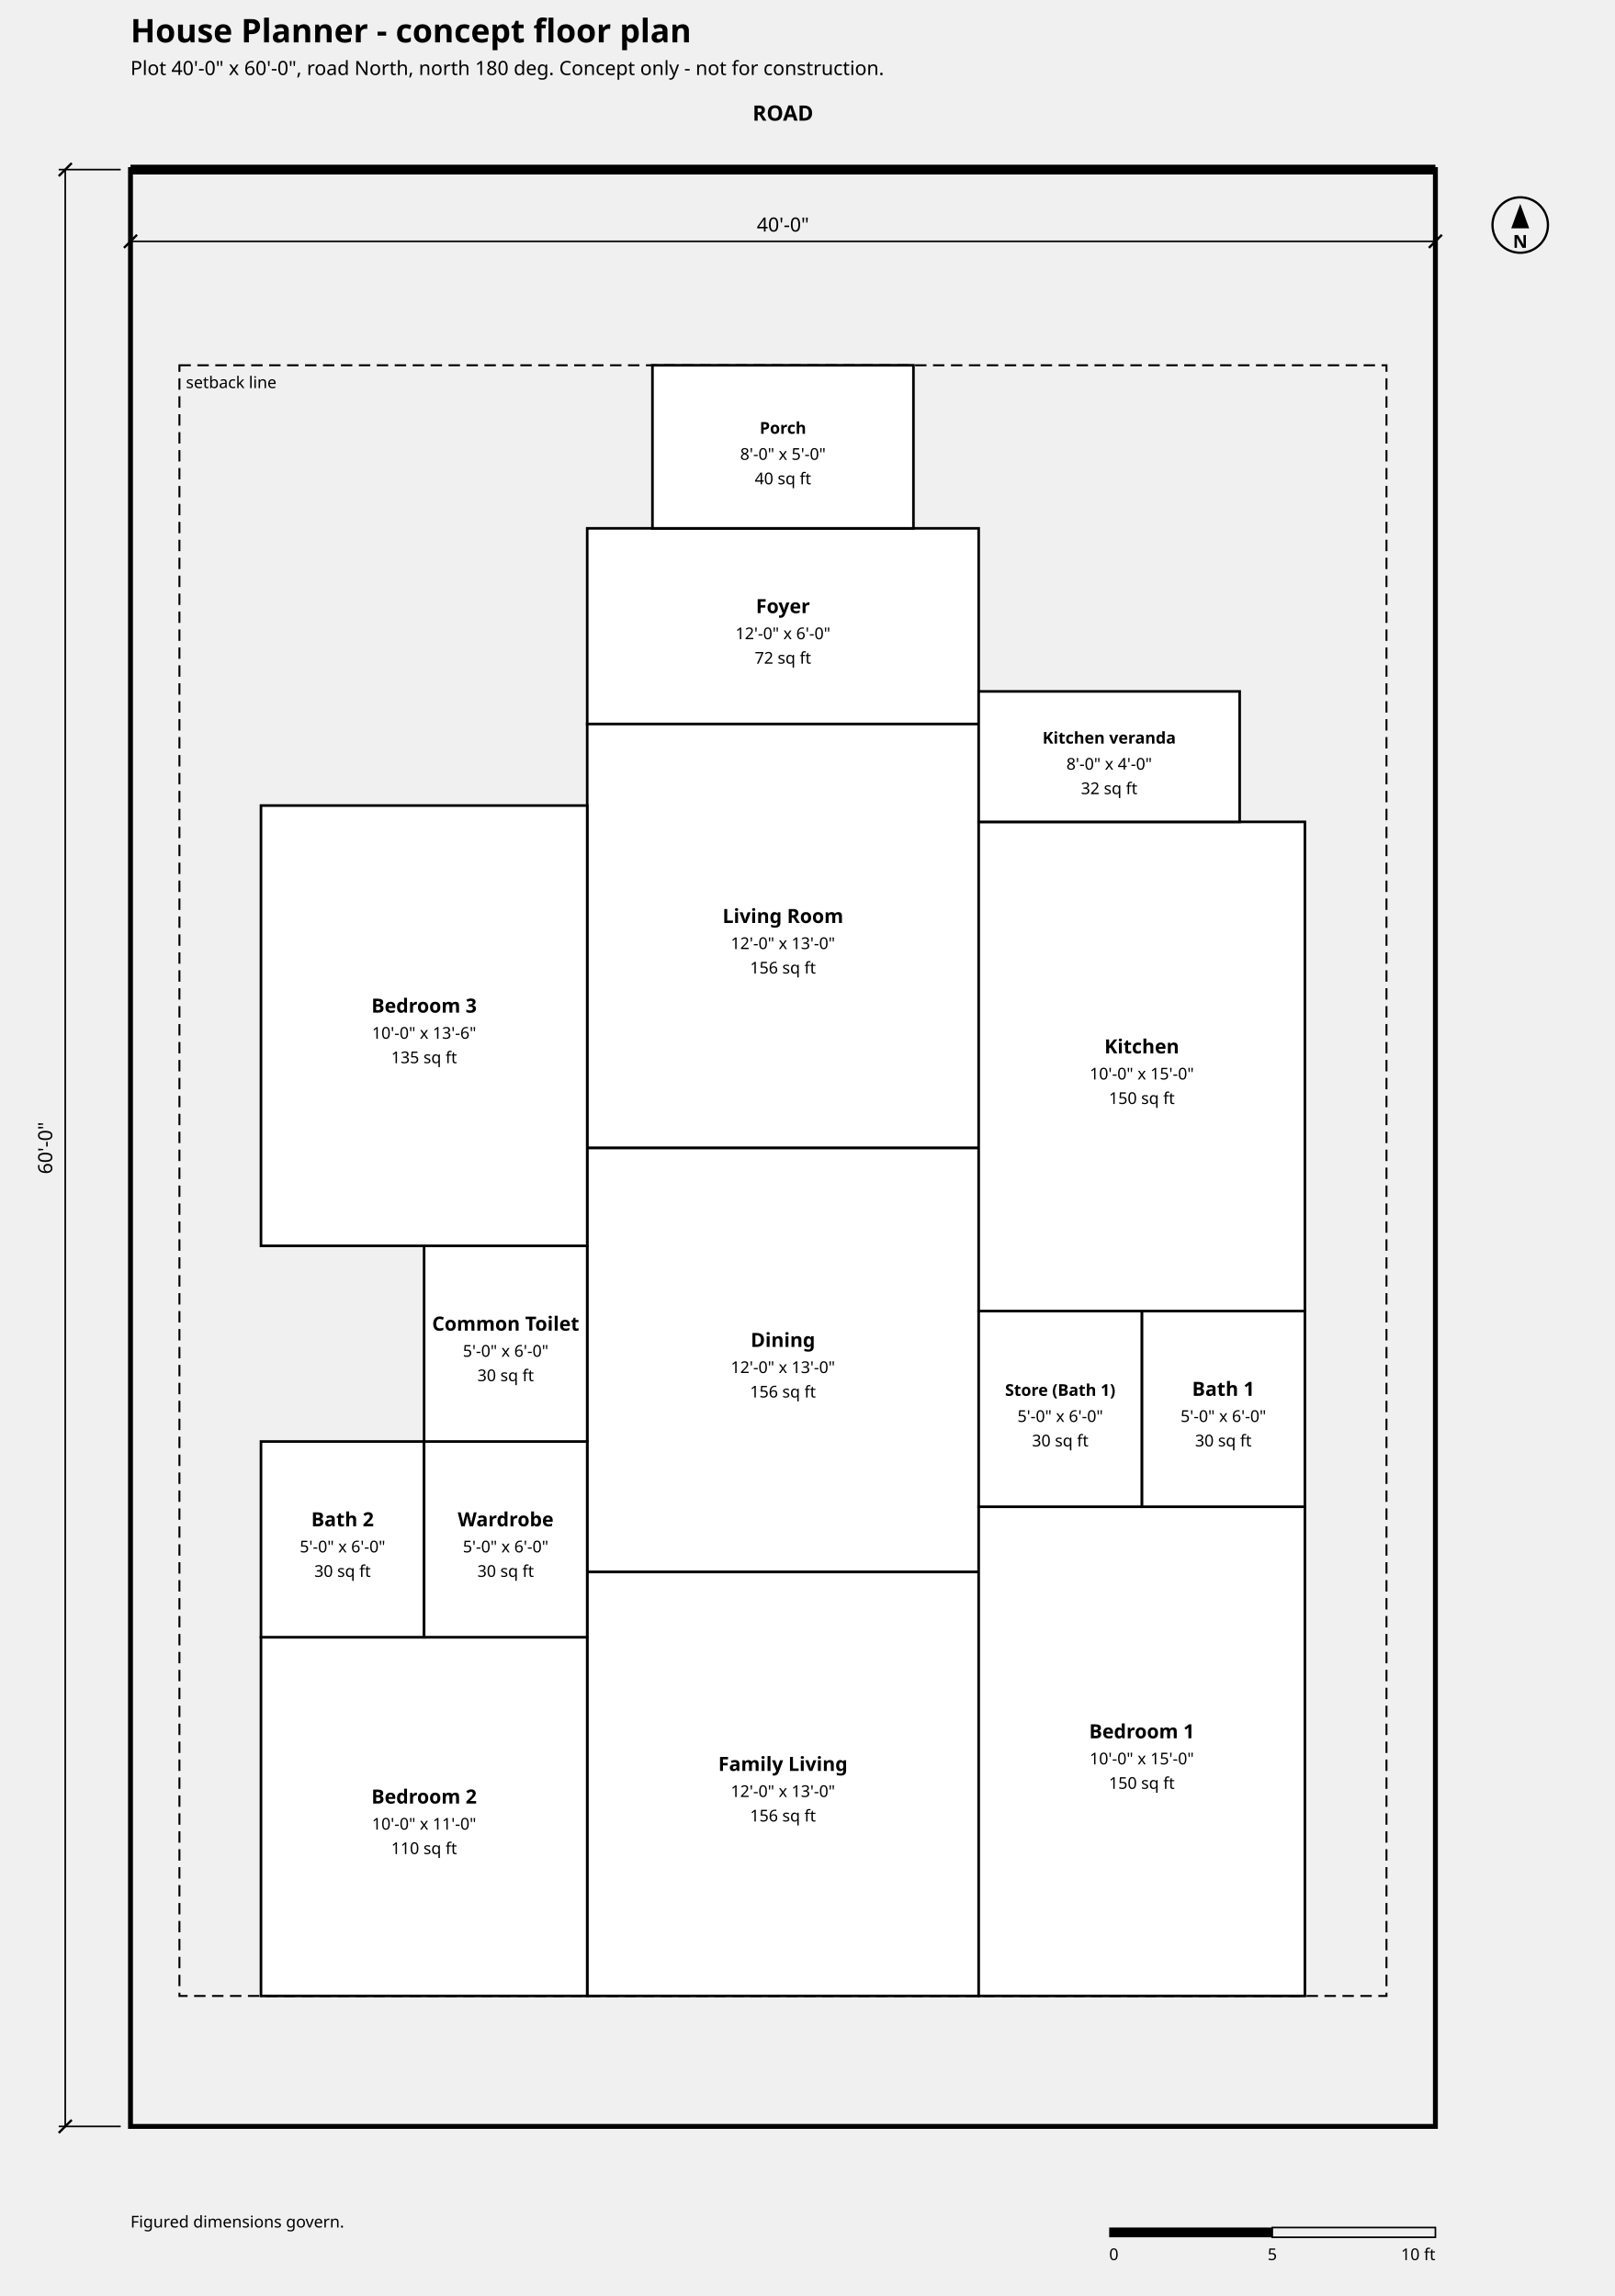
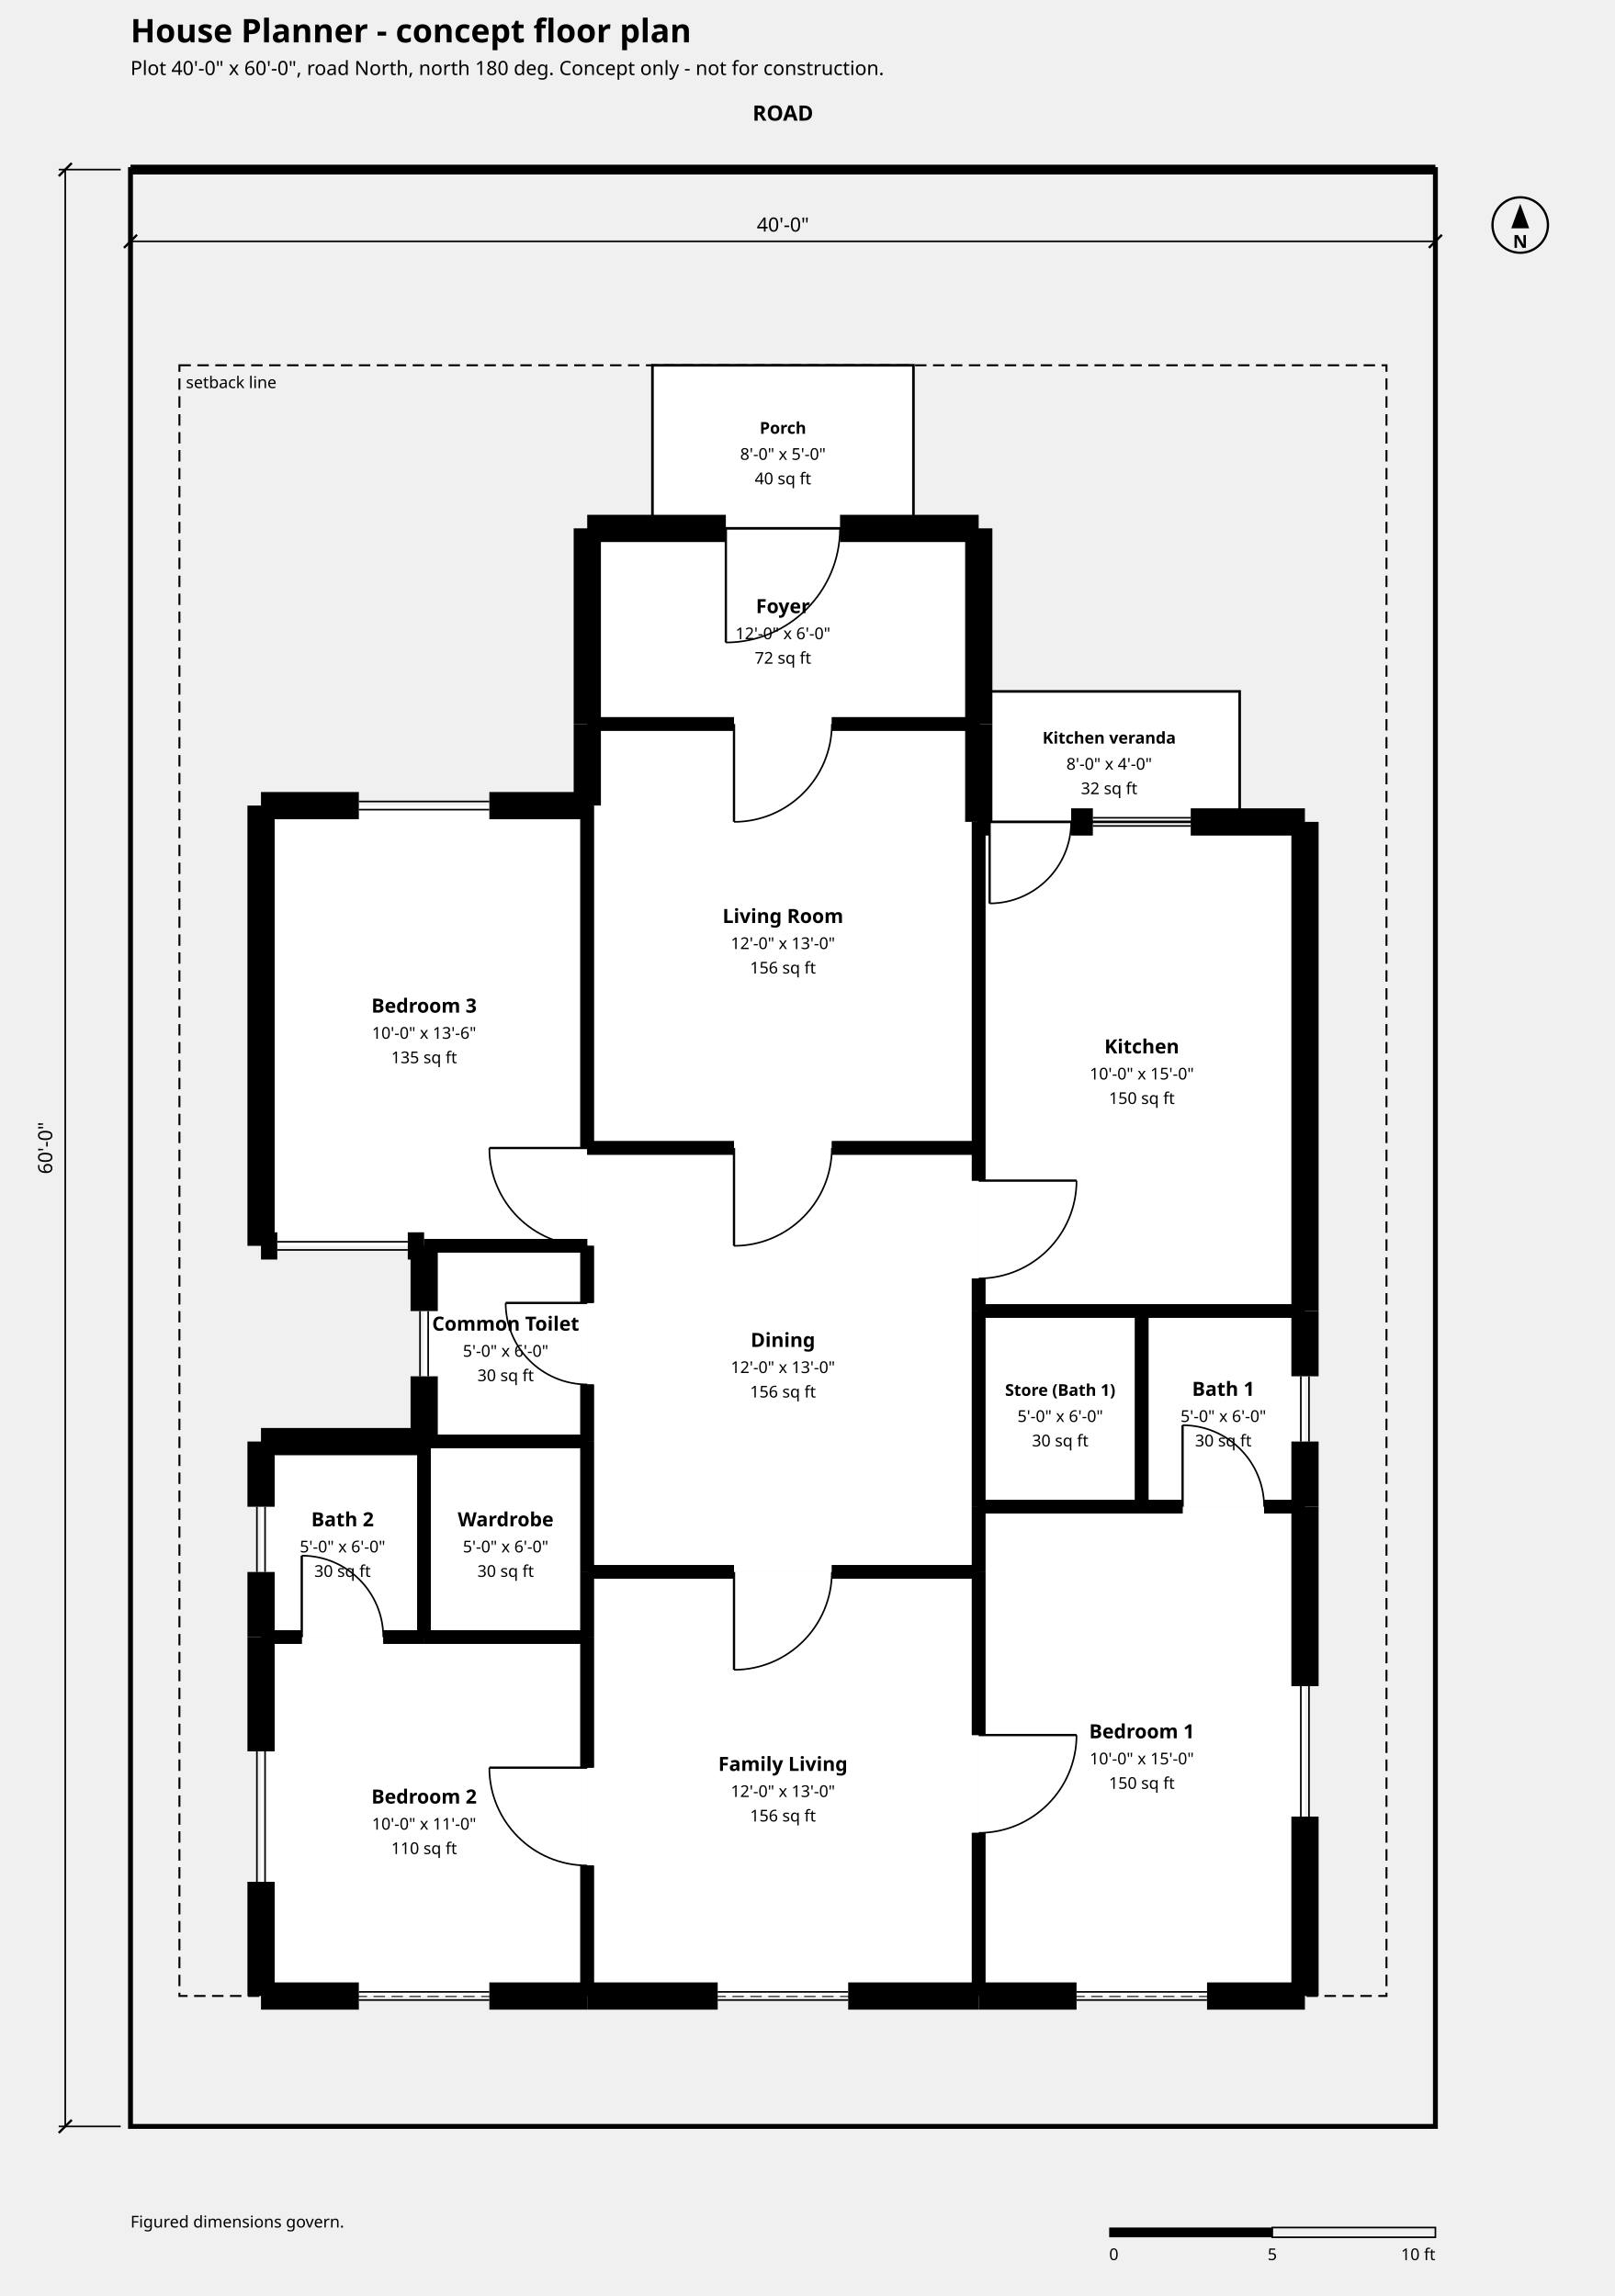
<svg xmlns="http://www.w3.org/2000/svg" viewBox="0 0 990 1408" style="width:100%;height:auto;max-width:960px;background:#fff" font-family="sans-serif">
  <text x="80" y="26" font-size="20" font-weight="bold">House Planner - concept floor plan</text>
  <text x="80" y="46" font-size="12">Plot 40'-0" x 60'-0", road North, north 180 deg. Concept only - not for construction.</text>
  <rect x="80.0" y="104.0" width="800.0" height="1200.0" fill="none" stroke="#000" stroke-width="3" />
  <rect x="110.0" y="224.0" width="740.0" height="1000.0" fill="none" stroke="#000" stroke-width="1.2" stroke-dasharray="7 4" />
  <text x="114.0" y="238.0" font-size="10">setback line</text>
  <line x1="80.0" y1="104.0" x2="880.0" y2="104.0" stroke="#000" stroke-width="6" />
  <text x="480.0" y="74.0" font-size="13" font-weight="bold" text-anchor="middle">ROAD</text>
  <g>
-     <rect x="360.0" y="324.0" width="240.0" height="120.0" fill="#fff" stroke="#000" stroke-width="1.6" />
+     <rect x="360.0" y="324.0" width="240.0" height="120.0" fill="#fff" stroke="none" />
    <text x="480.0" y="376.0" font-size="12" font-weight="bold" text-anchor="middle">Foyer</text>
    <text x="480.0" y="392.0" font-size="10" text-anchor="middle">12'-0" x 6'-0"</text>
    <text x="480.0" y="407.0" font-size="10" text-anchor="middle">72 sq ft</text>
  </g>
  <g>
-     <rect x="360.0" y="444.0" width="240.0" height="260.0" fill="#fff" stroke="#000" stroke-width="1.6" />
+     <rect x="360.0" y="444.0" width="240.0" height="260.0" fill="#fff" stroke="none" />
    <text x="480.0" y="566.0" font-size="12" font-weight="bold" text-anchor="middle">Living Room</text>
    <text x="480.0" y="582.0" font-size="10" text-anchor="middle">12'-0" x 13'-0"</text>
    <text x="480.0" y="597.0" font-size="10" text-anchor="middle">156 sq ft</text>
  </g>
  <g>
-     <rect x="360.0" y="704.0" width="240.0" height="260.0" fill="#fff" stroke="#000" stroke-width="1.6" />
+     <rect x="360.0" y="704.0" width="240.0" height="260.0" fill="#fff" stroke="none" />
    <text x="480.0" y="826.0" font-size="12" font-weight="bold" text-anchor="middle">Dining</text>
    <text x="480.0" y="842.0" font-size="10" text-anchor="middle">12'-0" x 13'-0"</text>
    <text x="480.0" y="857.0" font-size="10" text-anchor="middle">156 sq ft</text>
  </g>
  <g>
-     <rect x="360.0" y="964.0" width="240.0" height="260.0" fill="#fff" stroke="#000" stroke-width="1.6" />
+     <rect x="360.0" y="964.0" width="240.0" height="260.0" fill="#fff" stroke="none" />
    <text x="480.0" y="1086.0" font-size="12" font-weight="bold" text-anchor="middle">Family Living</text>
    <text x="480.0" y="1102.0" font-size="10" text-anchor="middle">12'-0" x 13'-0"</text>
    <text x="480.0" y="1117.0" font-size="10" text-anchor="middle">156 sq ft</text>
  </g>
  <g>
-     <rect x="160.0" y="1004.0" width="200.0" height="220.0" fill="#fff" stroke="#000" stroke-width="1.6" />
+     <rect x="160.0" y="1004.0" width="200.0" height="220.0" fill="#fff" stroke="none" />
    <text x="260.0" y="1106.0" font-size="12" font-weight="bold" text-anchor="middle">Bedroom 2</text>
    <text x="260.0" y="1122.0" font-size="10" text-anchor="middle">10'-0" x 11'-0"</text>
    <text x="260.0" y="1137.0" font-size="10" text-anchor="middle">110 sq ft</text>
  </g>
  <g>
-     <rect x="160.0" y="884.0" width="100.0" height="120.0" fill="#fff" stroke="#000" stroke-width="1.6" />
+     <rect x="160.0" y="884.0" width="100.0" height="120.0" fill="#fff" stroke="none" />
    <text x="210.0" y="936.0" font-size="12" font-weight="bold" text-anchor="middle">Bath 2</text>
    <text x="210.0" y="952.0" font-size="10" text-anchor="middle">5'-0" x 6'-0"</text>
    <text x="210.0" y="967.0" font-size="10" text-anchor="middle">30 sq ft</text>
  </g>
  <g>
-     <rect x="260.0" y="884.0" width="100.0" height="120.0" fill="#fff" stroke="#000" stroke-width="1.6" />
+     <rect x="260.0" y="884.0" width="100.0" height="120.0" fill="#fff" stroke="none" />
    <text x="310.0" y="936.0" font-size="12" font-weight="bold" text-anchor="middle">Wardrobe</text>
    <text x="310.0" y="952.0" font-size="10" text-anchor="middle">5'-0" x 6'-0"</text>
    <text x="310.0" y="967.0" font-size="10" text-anchor="middle">30 sq ft</text>
  </g>
  <g>
-     <rect x="260.0" y="764.0" width="100.0" height="120.0" fill="#fff" stroke="#000" stroke-width="1.6" />
+     <rect x="260.0" y="764.0" width="100.0" height="120.0" fill="#fff" stroke="none" />
    <text x="310.0" y="816.0" font-size="12" font-weight="bold" text-anchor="middle">Common Toilet</text>
    <text x="310.0" y="832.0" font-size="10" text-anchor="middle">5'-0" x 6'-0"</text>
    <text x="310.0" y="847.0" font-size="10" text-anchor="middle">30 sq ft</text>
  </g>
  <g>
-     <rect x="160.0" y="494.0" width="200.0" height="270.0" fill="#fff" stroke="#000" stroke-width="1.6" />
+     <rect x="160.0" y="494.0" width="200.0" height="270.0" fill="#fff" stroke="none" />
    <text x="260.0" y="621.0" font-size="12" font-weight="bold" text-anchor="middle">Bedroom 3</text>
    <text x="260.0" y="637.0" font-size="10" text-anchor="middle">10'-0" x 13'-6"</text>
    <text x="260.0" y="652.0" font-size="10" text-anchor="middle">135 sq ft</text>
  </g>
  <g>
-     <rect x="600.0" y="924.0" width="200.0" height="300.0" fill="#fff" stroke="#000" stroke-width="1.6" />
+     <rect x="600.0" y="924.0" width="200.0" height="300.0" fill="#fff" stroke="none" />
    <text x="700.0" y="1066.0" font-size="12" font-weight="bold" text-anchor="middle">Bedroom 1</text>
    <text x="700.0" y="1082.0" font-size="10" text-anchor="middle">10'-0" x 15'-0"</text>
    <text x="700.0" y="1097.0" font-size="10" text-anchor="middle">150 sq ft</text>
  </g>
  <g>
-     <rect x="700.0" y="804.0" width="100.0" height="120.0" fill="#fff" stroke="#000" stroke-width="1.6" />
+     <rect x="700.0" y="804.0" width="100.0" height="120.0" fill="#fff" stroke="none" />
    <text x="750.0" y="856.0" font-size="12" font-weight="bold" text-anchor="middle">Bath 1</text>
    <text x="750.0" y="872.0" font-size="10" text-anchor="middle">5'-0" x 6'-0"</text>
    <text x="750.0" y="887.0" font-size="10" text-anchor="middle">30 sq ft</text>
  </g>
  <g>
-     <rect x="600.0" y="804.0" width="100.0" height="120.0" fill="#fff" stroke="#000" stroke-width="1.6" />
+     <rect x="600.0" y="804.0" width="100.0" height="120.0" fill="#fff" stroke="none" />
    <text x="650.0" y="856.0" font-size="10" font-weight="bold" text-anchor="middle">Store (Bath 1)</text>
    <text x="650.0" y="872.0" font-size="10" text-anchor="middle">5'-0" x 6'-0"</text>
    <text x="650.0" y="887.0" font-size="10" text-anchor="middle">30 sq ft</text>
  </g>
  <g>
-     <rect x="600.0" y="504.0" width="200.0" height="300.0" fill="#fff" stroke="#000" stroke-width="1.6" />
+     <rect x="600.0" y="504.0" width="200.0" height="300.0" fill="#fff" stroke="none" />
    <text x="700.0" y="646.0" font-size="12" font-weight="bold" text-anchor="middle">Kitchen</text>
    <text x="700.0" y="662.0" font-size="10" text-anchor="middle">10'-0" x 15'-0"</text>
    <text x="700.0" y="677.0" font-size="10" text-anchor="middle">150 sq ft</text>
  </g>
  <g>
    <rect x="400.0" y="224.0" width="160.0" height="100.0" fill="#fff" stroke="#000" stroke-width="1.6" />
    <text x="480.0" y="266.0" font-size="10" font-weight="bold" text-anchor="middle">Porch</text>
    <text x="480.0" y="282.0" font-size="10" text-anchor="middle">8'-0" x 5'-0"</text>
    <text x="480.0" y="297.0" font-size="10" text-anchor="middle">40 sq ft</text>
  </g>
  <g>
    <rect x="600.0" y="424.0" width="160.0" height="80.0" fill="#fff" stroke="#000" stroke-width="1.6" />
    <text x="680.0" y="456.0" font-size="10" font-weight="bold" text-anchor="middle">Kitchen veranda</text>
    <text x="680.0" y="472.0" font-size="10" text-anchor="middle">8'-0" x 4'-0"</text>
    <text x="680.0" y="487.0" font-size="10" text-anchor="middle">32 sq ft</text>
  </g>
+   <rect x="360.0" y="439.8" width="90.0" height="8.3" fill="#000" stroke="none" />
+   <rect x="510.0" y="439.8" width="90.0" height="8.3" fill="#000" stroke="none" />
+   <rect x="360.0" y="315.7" width="85.0" height="16.7" fill="#000" stroke="none" />
+   <rect x="515.0" y="315.7" width="85.0" height="16.7" fill="#000" stroke="none" />
+   <rect x="591.7" y="324.0" width="16.7" height="120.0" fill="#000" stroke="none" />
+   <rect x="351.7" y="324.0" width="16.7" height="120.0" fill="#000" stroke="none" />
+   <rect x="360.0" y="699.8" width="90.0" height="8.3" fill="#000" stroke="none" />
+   <rect x="510.0" y="699.8" width="90.0" height="8.3" fill="#000" stroke="none" />
+   <rect x="360.0" y="439.8" width="90.0" height="8.3" fill="#000" stroke="none" />
+   <rect x="510.0" y="439.8" width="90.0" height="8.3" fill="#000" stroke="none" />
+   <rect x="591.7" y="444.0" width="16.7" height="60.0" fill="#000" stroke="none" />
+   <rect x="595.8" y="504.0" width="8.3" height="200.0" fill="#000" stroke="none" />
+   <rect x="351.7" y="444.0" width="16.7" height="50.0" fill="#000" stroke="none" />
+   <rect x="355.8" y="494.0" width="8.3" height="210.0" fill="#000" stroke="none" />
+   <rect x="360.0" y="959.8" width="90.0" height="8.3" fill="#000" stroke="none" />
+   <rect x="510.0" y="959.8" width="90.0" height="8.3" fill="#000" stroke="none" />
+   <rect x="360.0" y="699.8" width="90.0" height="8.3" fill="#000" stroke="none" />
+   <rect x="510.0" y="699.8" width="90.0" height="8.3" fill="#000" stroke="none" />
+   <rect x="595.8" y="924.0" width="8.3" height="40.0" fill="#000" stroke="none" />
+   <rect x="595.8" y="804.0" width="8.3" height="120.0" fill="#000" stroke="none" />
+   <rect x="595.8" y="704.0" width="8.3" height="20.0" fill="#000" stroke="none" />
+   <rect x="595.8" y="784.0" width="8.3" height="20.0" fill="#000" stroke="none" />
+   <rect x="355.8" y="884.0" width="8.3" height="80.0" fill="#000" stroke="none" />
+   <rect x="355.8" y="764.0" width="8.3" height="35.0" fill="#000" stroke="none" />
+   <rect x="355.8" y="849.0" width="8.3" height="35.0" fill="#000" stroke="none" />
+   <rect x="360.0" y="1215.7" width="80.0" height="16.7" fill="#000" stroke="none" />
+   <rect x="520.0" y="1215.7" width="80.0" height="16.7" fill="#000" stroke="none" />
+   <rect x="360.0" y="959.8" width="90.0" height="8.3" fill="#000" stroke="none" />
+   <rect x="510.0" y="959.8" width="90.0" height="8.3" fill="#000" stroke="none" />
+   <rect x="595.8" y="964.0" width="8.3" height="100.0" fill="#000" stroke="none" />
+   <rect x="595.8" y="1124.0" width="8.3" height="100.0" fill="#000" stroke="none" />
+   <rect x="355.8" y="1004.0" width="8.3" height="80.0" fill="#000" stroke="none" />
+   <rect x="355.8" y="1144.0" width="8.3" height="80.0" fill="#000" stroke="none" />
+   <rect x="355.8" y="964.0" width="8.3" height="40.0" fill="#000" stroke="none" />
+   <rect x="160.0" y="1215.7" width="60.0" height="16.7" fill="#000" stroke="none" />
+   <rect x="300.0" y="1215.7" width="60.0" height="16.7" fill="#000" stroke="none" />
+   <rect x="160.0" y="999.8" width="25.0" height="8.3" fill="#000" stroke="none" />
+   <rect x="235.0" y="999.8" width="25.0" height="8.3" fill="#000" stroke="none" />
+   <rect x="260.0" y="999.8" width="100.0" height="8.3" fill="#000" stroke="none" />
+   <rect x="355.8" y="1004.0" width="8.3" height="80.0" fill="#000" stroke="none" />
+   <rect x="355.8" y="1144.0" width="8.3" height="80.0" fill="#000" stroke="none" />
+   <rect x="151.7" y="1004.0" width="16.7" height="70.0" fill="#000" stroke="none" />
+   <rect x="151.7" y="1154.0" width="16.7" height="70.0" fill="#000" stroke="none" />
+   <rect x="160.0" y="999.8" width="25.0" height="8.3" fill="#000" stroke="none" />
+   <rect x="235.0" y="999.8" width="25.0" height="8.3" fill="#000" stroke="none" />
+   <rect x="160.0" y="875.7" width="100.0" height="16.7" fill="#000" stroke="none" />
+   <rect x="255.8" y="884.0" width="8.3" height="120.0" fill="#000" stroke="none" />
+   <rect x="151.7" y="884.0" width="16.7" height="40.0" fill="#000" stroke="none" />
+   <rect x="151.7" y="964.0" width="16.7" height="40.0" fill="#000" stroke="none" />
+   <rect x="260.0" y="999.8" width="100.0" height="8.3" fill="#000" stroke="none" />
+   <rect x="260.0" y="879.8" width="100.0" height="8.3" fill="#000" stroke="none" />
+   <rect x="355.8" y="884.0" width="8.3" height="80.0" fill="#000" stroke="none" />
+   <rect x="355.8" y="964.0" width="8.3" height="40.0" fill="#000" stroke="none" />
+   <rect x="255.8" y="884.0" width="8.3" height="120.0" fill="#000" stroke="none" />
+   <rect x="260.0" y="879.8" width="100.0" height="8.3" fill="#000" stroke="none" />
+   <rect x="260.0" y="759.8" width="100.0" height="8.3" fill="#000" stroke="none" />
+   <rect x="355.8" y="764.0" width="8.3" height="35.0" fill="#000" stroke="none" />
+   <rect x="355.8" y="849.0" width="8.3" height="35.0" fill="#000" stroke="none" />
+   <rect x="251.7" y="764.0" width="16.7" height="40.0" fill="#000" stroke="none" />
+   <rect x="251.7" y="844.0" width="16.7" height="40.0" fill="#000" stroke="none" />
+   <rect x="160.0" y="755.7" width="10.0" height="16.7" fill="#000" stroke="none" />
+   <rect x="250.0" y="755.7" width="10.0" height="16.7" fill="#000" stroke="none" />
+   <rect x="260.0" y="759.8" width="100.0" height="8.3" fill="#000" stroke="none" />
+   <rect x="160.0" y="485.7" width="60.0" height="16.7" fill="#000" stroke="none" />
+   <rect x="300.0" y="485.7" width="60.0" height="16.7" fill="#000" stroke="none" />
+   <rect x="355.8" y="494.0" width="8.3" height="210.0" fill="#000" stroke="none" />
+   <rect x="151.7" y="494.0" width="16.7" height="270.0" fill="#000" stroke="none" />
+   <rect x="600.0" y="1215.7" width="60.0" height="16.7" fill="#000" stroke="none" />
+   <rect x="740.0" y="1215.7" width="60.0" height="16.7" fill="#000" stroke="none" />
+   <rect x="700.0" y="919.8" width="25.0" height="8.3" fill="#000" stroke="none" />
+   <rect x="775.0" y="919.8" width="25.0" height="8.3" fill="#000" stroke="none" />
+   <rect x="600.0" y="919.8" width="100.0" height="8.3" fill="#000" stroke="none" />
+   <rect x="791.7" y="924.0" width="16.7" height="110.0" fill="#000" stroke="none" />
+   <rect x="791.7" y="1114.0" width="16.7" height="110.0" fill="#000" stroke="none" />
+   <rect x="595.8" y="924.0" width="8.3" height="40.0" fill="#000" stroke="none" />
+   <rect x="595.8" y="964.0" width="8.3" height="100.0" fill="#000" stroke="none" />
+   <rect x="595.8" y="1124.0" width="8.3" height="100.0" fill="#000" stroke="none" />
+   <rect x="700.0" y="919.8" width="25.0" height="8.3" fill="#000" stroke="none" />
+   <rect x="775.0" y="919.8" width="25.0" height="8.3" fill="#000" stroke="none" />
+   <rect x="700.0" y="799.8" width="100.0" height="8.3" fill="#000" stroke="none" />
+   <rect x="791.7" y="804.0" width="16.7" height="40.0" fill="#000" stroke="none" />
+   <rect x="791.7" y="884.0" width="16.7" height="40.0" fill="#000" stroke="none" />
+   <rect x="695.8" y="804.0" width="8.3" height="120.0" fill="#000" stroke="none" />
+   <rect x="600.0" y="919.8" width="100.0" height="8.3" fill="#000" stroke="none" />
+   <rect x="600.0" y="799.8" width="100.0" height="8.3" fill="#000" stroke="none" />
+   <rect x="695.8" y="804.0" width="8.3" height="120.0" fill="#000" stroke="none" />
+   <rect x="595.8" y="804.0" width="8.3" height="120.0" fill="#000" stroke="none" />
+   <rect x="700.0" y="799.8" width="100.0" height="8.3" fill="#000" stroke="none" />
+   <rect x="600.0" y="799.8" width="100.0" height="8.3" fill="#000" stroke="none" />
+   <rect x="600.0" y="495.7" width="6.7" height="16.7" fill="#000" stroke="none" />
+   <rect x="656.7" y="495.7" width="13.3" height="16.7" fill="#000" stroke="none" />
+   <rect x="730.0" y="495.7" width="70.0" height="16.7" fill="#000" stroke="none" />
+   <rect x="791.7" y="504.0" width="16.7" height="300.0" fill="#000" stroke="none" />
+   <rect x="595.8" y="504.0" width="8.3" height="200.0" fill="#000" stroke="none" />
+   <rect x="595.8" y="704.0" width="8.3" height="20.0" fill="#000" stroke="none" />
+   <rect x="595.8" y="784.0" width="8.3" height="20.0" fill="#000" stroke="none" />
+   <line x1="445.0" y1="324.0" x2="445.0" y2="394.0" stroke="#000" stroke-width="1.4" />
+   <path d="M 445.0 394.0 A 70.0 70.0 0 0 0 515.0 324.0" fill="none" stroke="#000" stroke-width="1" />
+   <line x1="450.0" y1="444.0" x2="450.0" y2="504.0" stroke="#000" stroke-width="1.4" />
+   <path d="M 450.0 504.0 A 60.0 60.0 0 0 0 510.0 444.0" fill="none" stroke="#000" stroke-width="1" />
+   <line x1="450.0" y1="704.0" x2="450.0" y2="764.0" stroke="#000" stroke-width="1.4" />
+   <path d="M 450.0 764.0 A 60.0 60.0 0 0 0 510.0 704.0" fill="none" stroke="#000" stroke-width="1" />
+   <line x1="450.0" y1="964.0" x2="450.0" y2="1024.0" stroke="#000" stroke-width="1.4" />
+   <path d="M 450.0 1024.0 A 60.0 60.0 0 0 0 510.0 964.0" fill="none" stroke="#000" stroke-width="1" />
+   <line x1="360.0" y1="1084.0" x2="300.0" y2="1084.0" stroke="#000" stroke-width="1.4" />
+   <path d="M 300.0 1084.0 A 60.0 60.0 0 0 0 360.0 1144.0" fill="none" stroke="#000" stroke-width="1" />
+   <line x1="360.0" y1="704.0" x2="300.0" y2="704.0" stroke="#000" stroke-width="1.4" />
+   <path d="M 300.0 704.0 A 60.0 60.0 0 0 0 360.0 764.0" fill="none" stroke="#000" stroke-width="1" />
+   <line x1="600.0" y1="1064.0" x2="660.0" y2="1064.0" stroke="#000" stroke-width="1.4" />
+   <path d="M 660.0 1064.0 A 60.0 60.0 0 0 1 600.0 1124.0" fill="none" stroke="#000" stroke-width="1" />
+   <line x1="600.0" y1="724.0" x2="660.0" y2="724.0" stroke="#000" stroke-width="1.4" />
+   <path d="M 660.0 724.0 A 60.0 60.0 0 0 1 600.0 784.0" fill="none" stroke="#000" stroke-width="1" />
+   <line x1="606.7" y1="504.0" x2="606.7" y2="554.0" stroke="#000" stroke-width="1.4" />
+   <path d="M 606.7 554.0 A 50.0 50.0 0 0 0 656.7 504.0" fill="none" stroke="#000" stroke-width="1" />
+   <line x1="185.0" y1="1004.0" x2="185.0" y2="954.0" stroke="#000" stroke-width="1.4" />
+   <path d="M 185.0 954.0 A 50.0 50.0 0 0 1 235.0 1004.0" fill="none" stroke="#000" stroke-width="1" />
+   <line x1="360.0" y1="799.0" x2="310.0" y2="799.0" stroke="#000" stroke-width="1.4" />
+   <path d="M 310.0 799.0 A 50.0 50.0 0 0 0 360.0 849.0" fill="none" stroke="#000" stroke-width="1" />
+   <line x1="725.0" y1="924.0" x2="725.0" y2="874.0" stroke="#000" stroke-width="1.4" />
+   <path d="M 725.0 874.0 A 50.0 50.0 0 0 1 775.0 924.0" fill="none" stroke="#000" stroke-width="1" />
+   <line x1="220.0" y1="1226.5" x2="300.0" y2="1226.5" stroke="#000" stroke-width="1" />
+   <line x1="220.0" y1="1221.5" x2="300.0" y2="1221.5" stroke="#000" stroke-width="1" />
+   <line x1="157.5" y1="1074.0" x2="157.5" y2="1154.0" stroke="#000" stroke-width="1" />
+   <line x1="162.5" y1="1074.0" x2="162.5" y2="1154.0" stroke="#000" stroke-width="1" />
+   <line x1="170.0" y1="766.5" x2="250.0" y2="766.5" stroke="#000" stroke-width="1" />
+   <line x1="170.0" y1="761.5" x2="250.0" y2="761.5" stroke="#000" stroke-width="1" />
+   <line x1="220.0" y1="496.5" x2="300.0" y2="496.5" stroke="#000" stroke-width="1" />
+   <line x1="220.0" y1="491.5" x2="300.0" y2="491.5" stroke="#000" stroke-width="1" />
+   <line x1="660.0" y1="1226.5" x2="740.0" y2="1226.5" stroke="#000" stroke-width="1" />
+   <line x1="660.0" y1="1221.5" x2="740.0" y2="1221.5" stroke="#000" stroke-width="1" />
+   <line x1="797.5" y1="1034.0" x2="797.5" y2="1114.0" stroke="#000" stroke-width="1" />
+   <line x1="802.5" y1="1034.0" x2="802.5" y2="1114.0" stroke="#000" stroke-width="1" />
+   <line x1="440.0" y1="1226.5" x2="520.0" y2="1226.5" stroke="#000" stroke-width="1" />
+   <line x1="440.0" y1="1221.5" x2="520.0" y2="1221.5" stroke="#000" stroke-width="1" />
+   <line x1="670.0" y1="506.5" x2="730.0" y2="506.5" stroke="#000" stroke-width="1" />
+   <line x1="670.0" y1="501.5" x2="730.0" y2="501.5" stroke="#000" stroke-width="1" />
+   <line x1="157.5" y1="924.0" x2="157.5" y2="964.0" stroke="#000" stroke-width="1" />
+   <line x1="162.5" y1="924.0" x2="162.5" y2="964.0" stroke="#000" stroke-width="1" />
+   <line x1="257.5" y1="804.0" x2="257.5" y2="844.0" stroke="#000" stroke-width="1" />
+   <line x1="262.5" y1="804.0" x2="262.5" y2="844.0" stroke="#000" stroke-width="1" />
+   <line x1="797.5" y1="844.0" x2="797.5" y2="884.0" stroke="#000" stroke-width="1" />
+   <line x1="802.5" y1="844.0" x2="802.5" y2="884.0" stroke="#000" stroke-width="1" />
  <line x1="80.0" y1="110.0" x2="80.0" y2="152.0" stroke="#000" stroke-width="1" />
  <line x1="880.0" y1="110.0" x2="880.0" y2="152.0" stroke="#000" stroke-width="1" />
  <line x1="80.0" y1="148.0" x2="880.0" y2="148.0" stroke="#000" stroke-width="1" />
  <line x1="76.0" y1="152.0" x2="84.0" y2="144.0" stroke="#000" stroke-width="1.4" />
  <line x1="876.0" y1="152.0" x2="884.0" y2="144.0" stroke="#000" stroke-width="1.4" />
  <text x="480.0" y="142.0" font-size="12" text-anchor="middle">40'-0"</text>
  <line x1="74.0" y1="104.0" x2="36.0" y2="104.0" stroke="#000" stroke-width="1" />
  <line x1="74.0" y1="1304.0" x2="36.0" y2="1304.0" stroke="#000" stroke-width="1" />
  <line x1="40.0" y1="104.0" x2="40.0" y2="1304.0" stroke="#000" stroke-width="1" />
  <line x1="36.0" y1="108.0" x2="44.0" y2="100.0" stroke="#000" stroke-width="1.4" />
  <line x1="36.0" y1="1308.0" x2="44.0" y2="1300.0" stroke="#000" stroke-width="1.4" />
  <text x="32.0" y="704.0" font-size="12" text-anchor="middle" transform="rotate(-90 32.0 704.0)">60'-0"</text>
  <g>
    <circle cx="932.0" cy="138.0" r="17" fill="none" stroke="#000" stroke-width="1.4" />
    <polygon points="932.0,125.0 926.5,140.0 937.5,140.0" fill="#000" />
    <text x="932.0" y="152.0" font-size="11" font-weight="bold" text-anchor="middle">N</text>
  </g>
  <g>
    <rect x="680.0" y="1366.0" width="100.0" height="6" fill="#000" />
    <rect x="780.0" y="1366.0" width="100.0" height="6" fill="none" stroke="#000" stroke-width="1" />
    <text x="680.0" y="1386.0" font-size="10">0</text>
    <text x="780.0" y="1386.0" font-size="10" text-anchor="middle">5</text>
    <text x="880.0" y="1386.0" font-size="10" text-anchor="end">10 ft</text>
  </g>
  <text x="80.0" y="1366.0" font-size="10">Figured dimensions govern.</text>
</svg>
